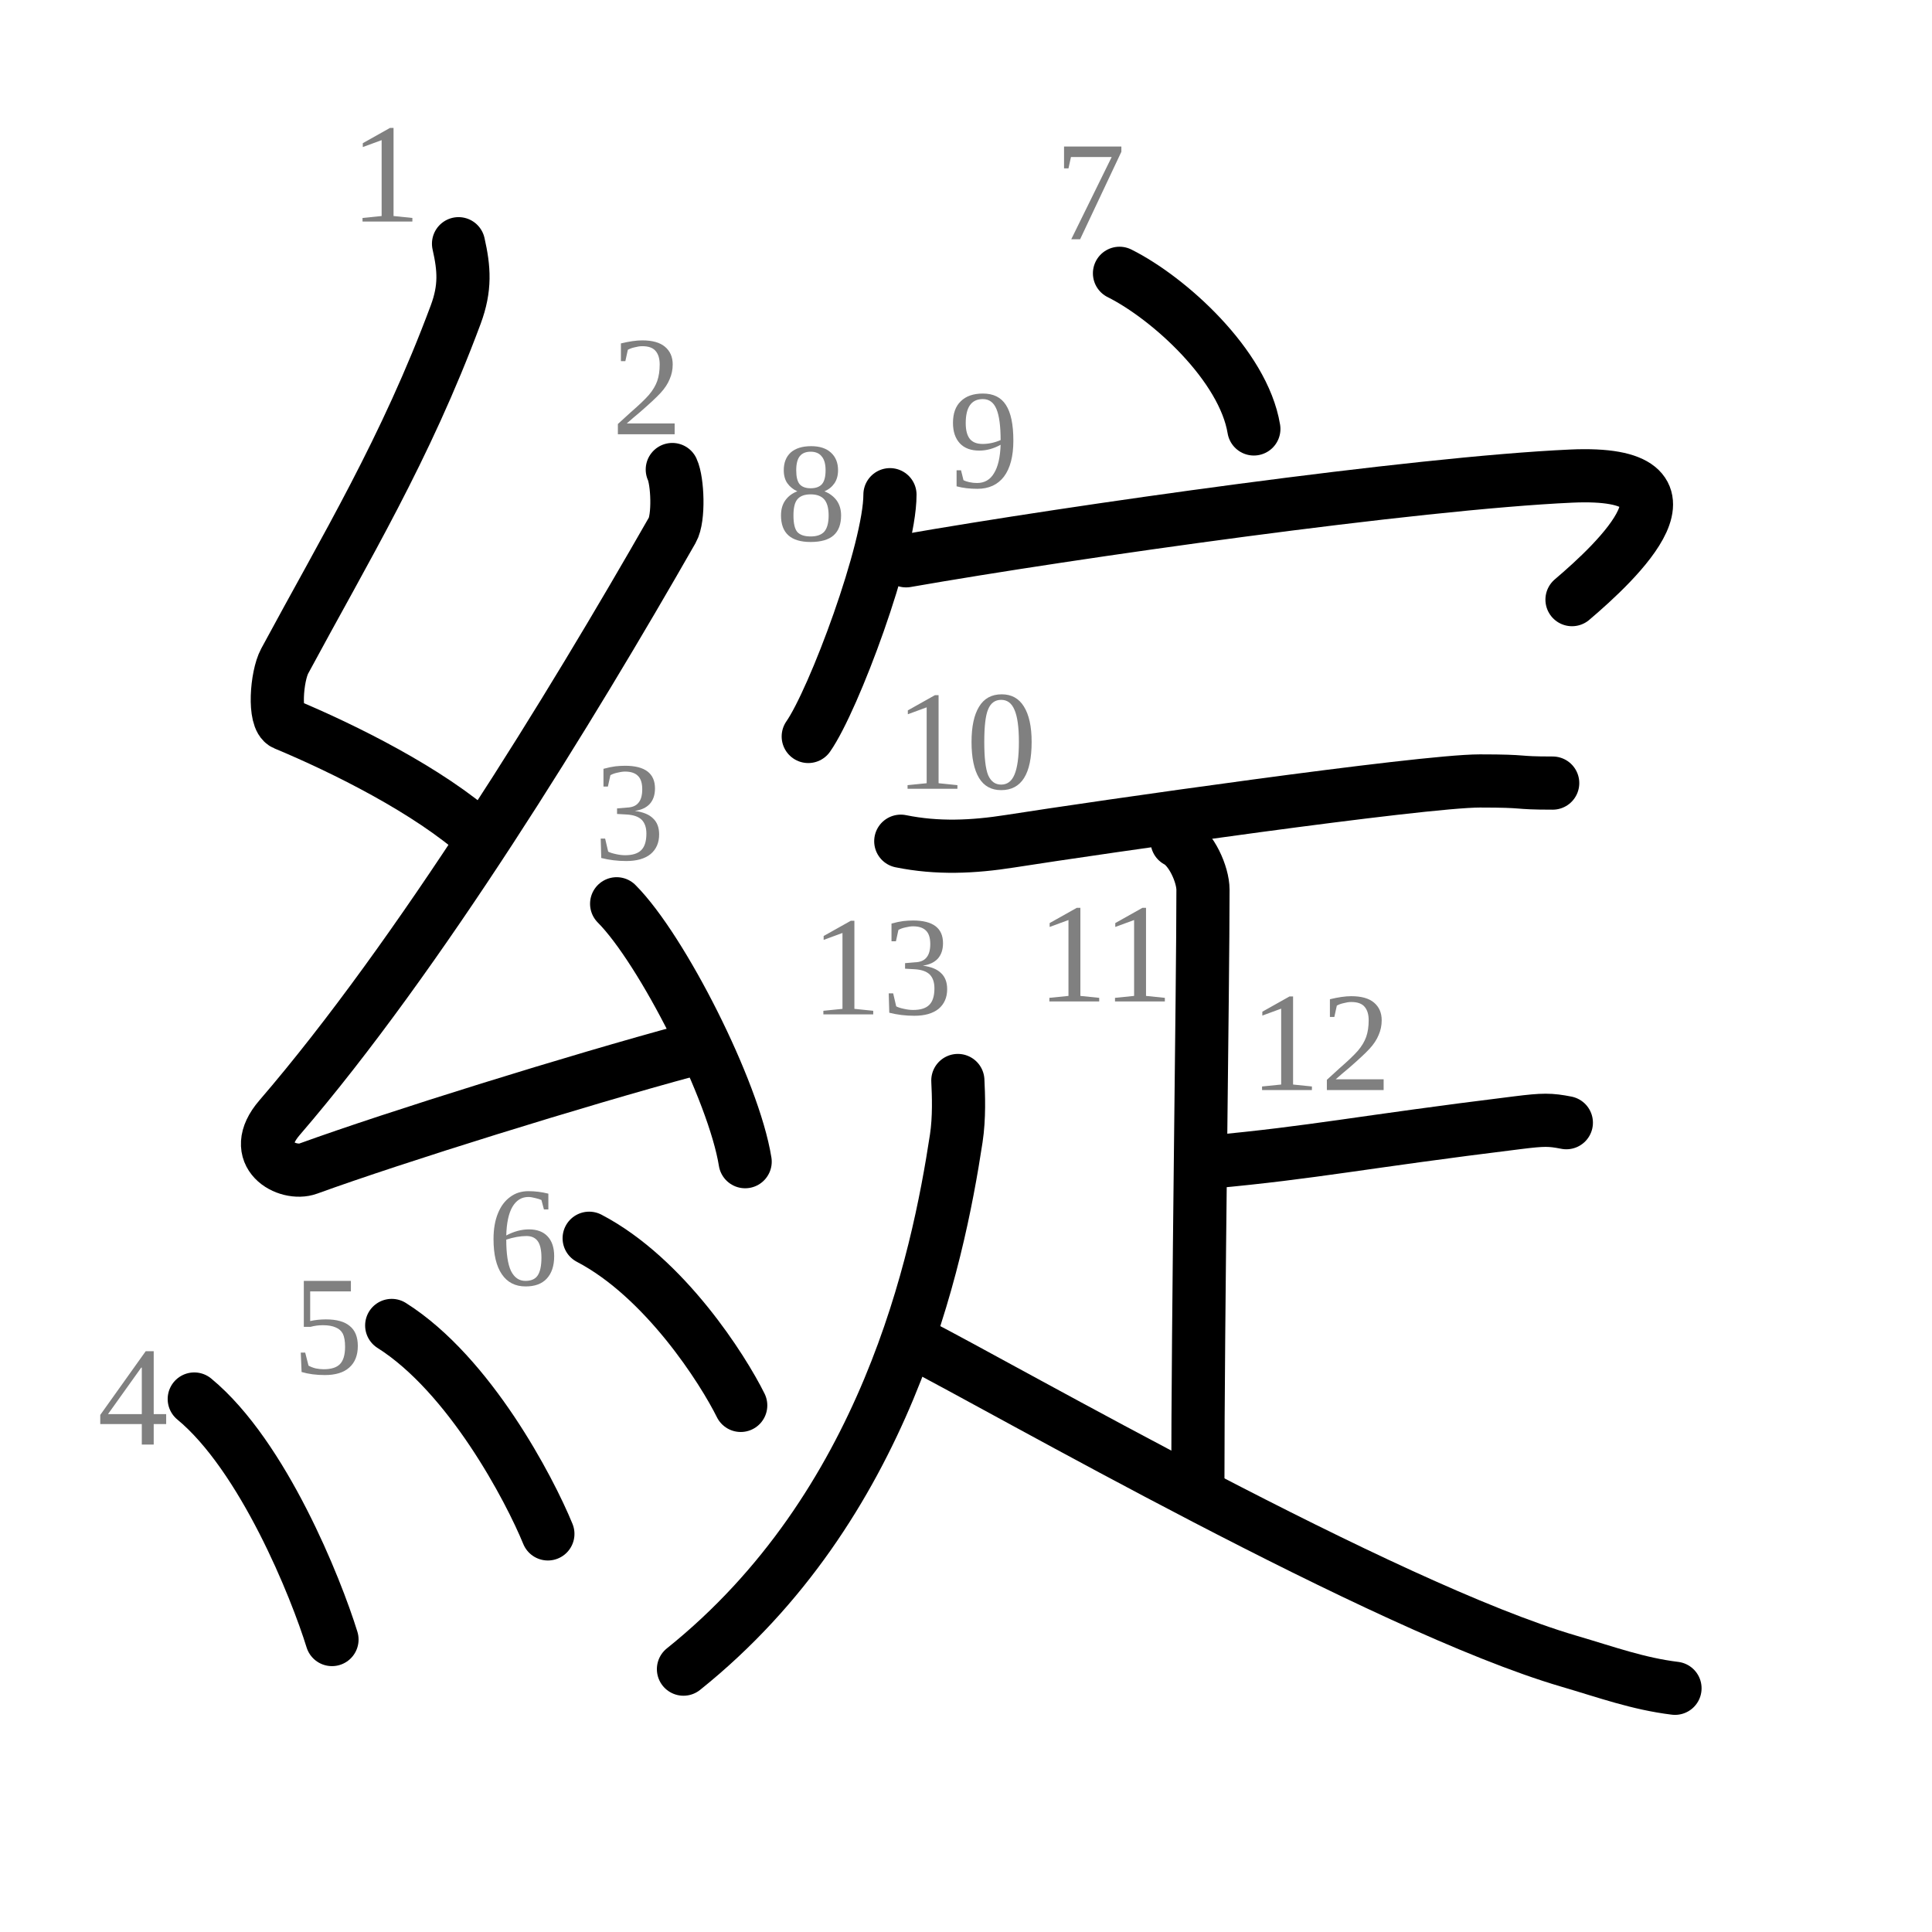
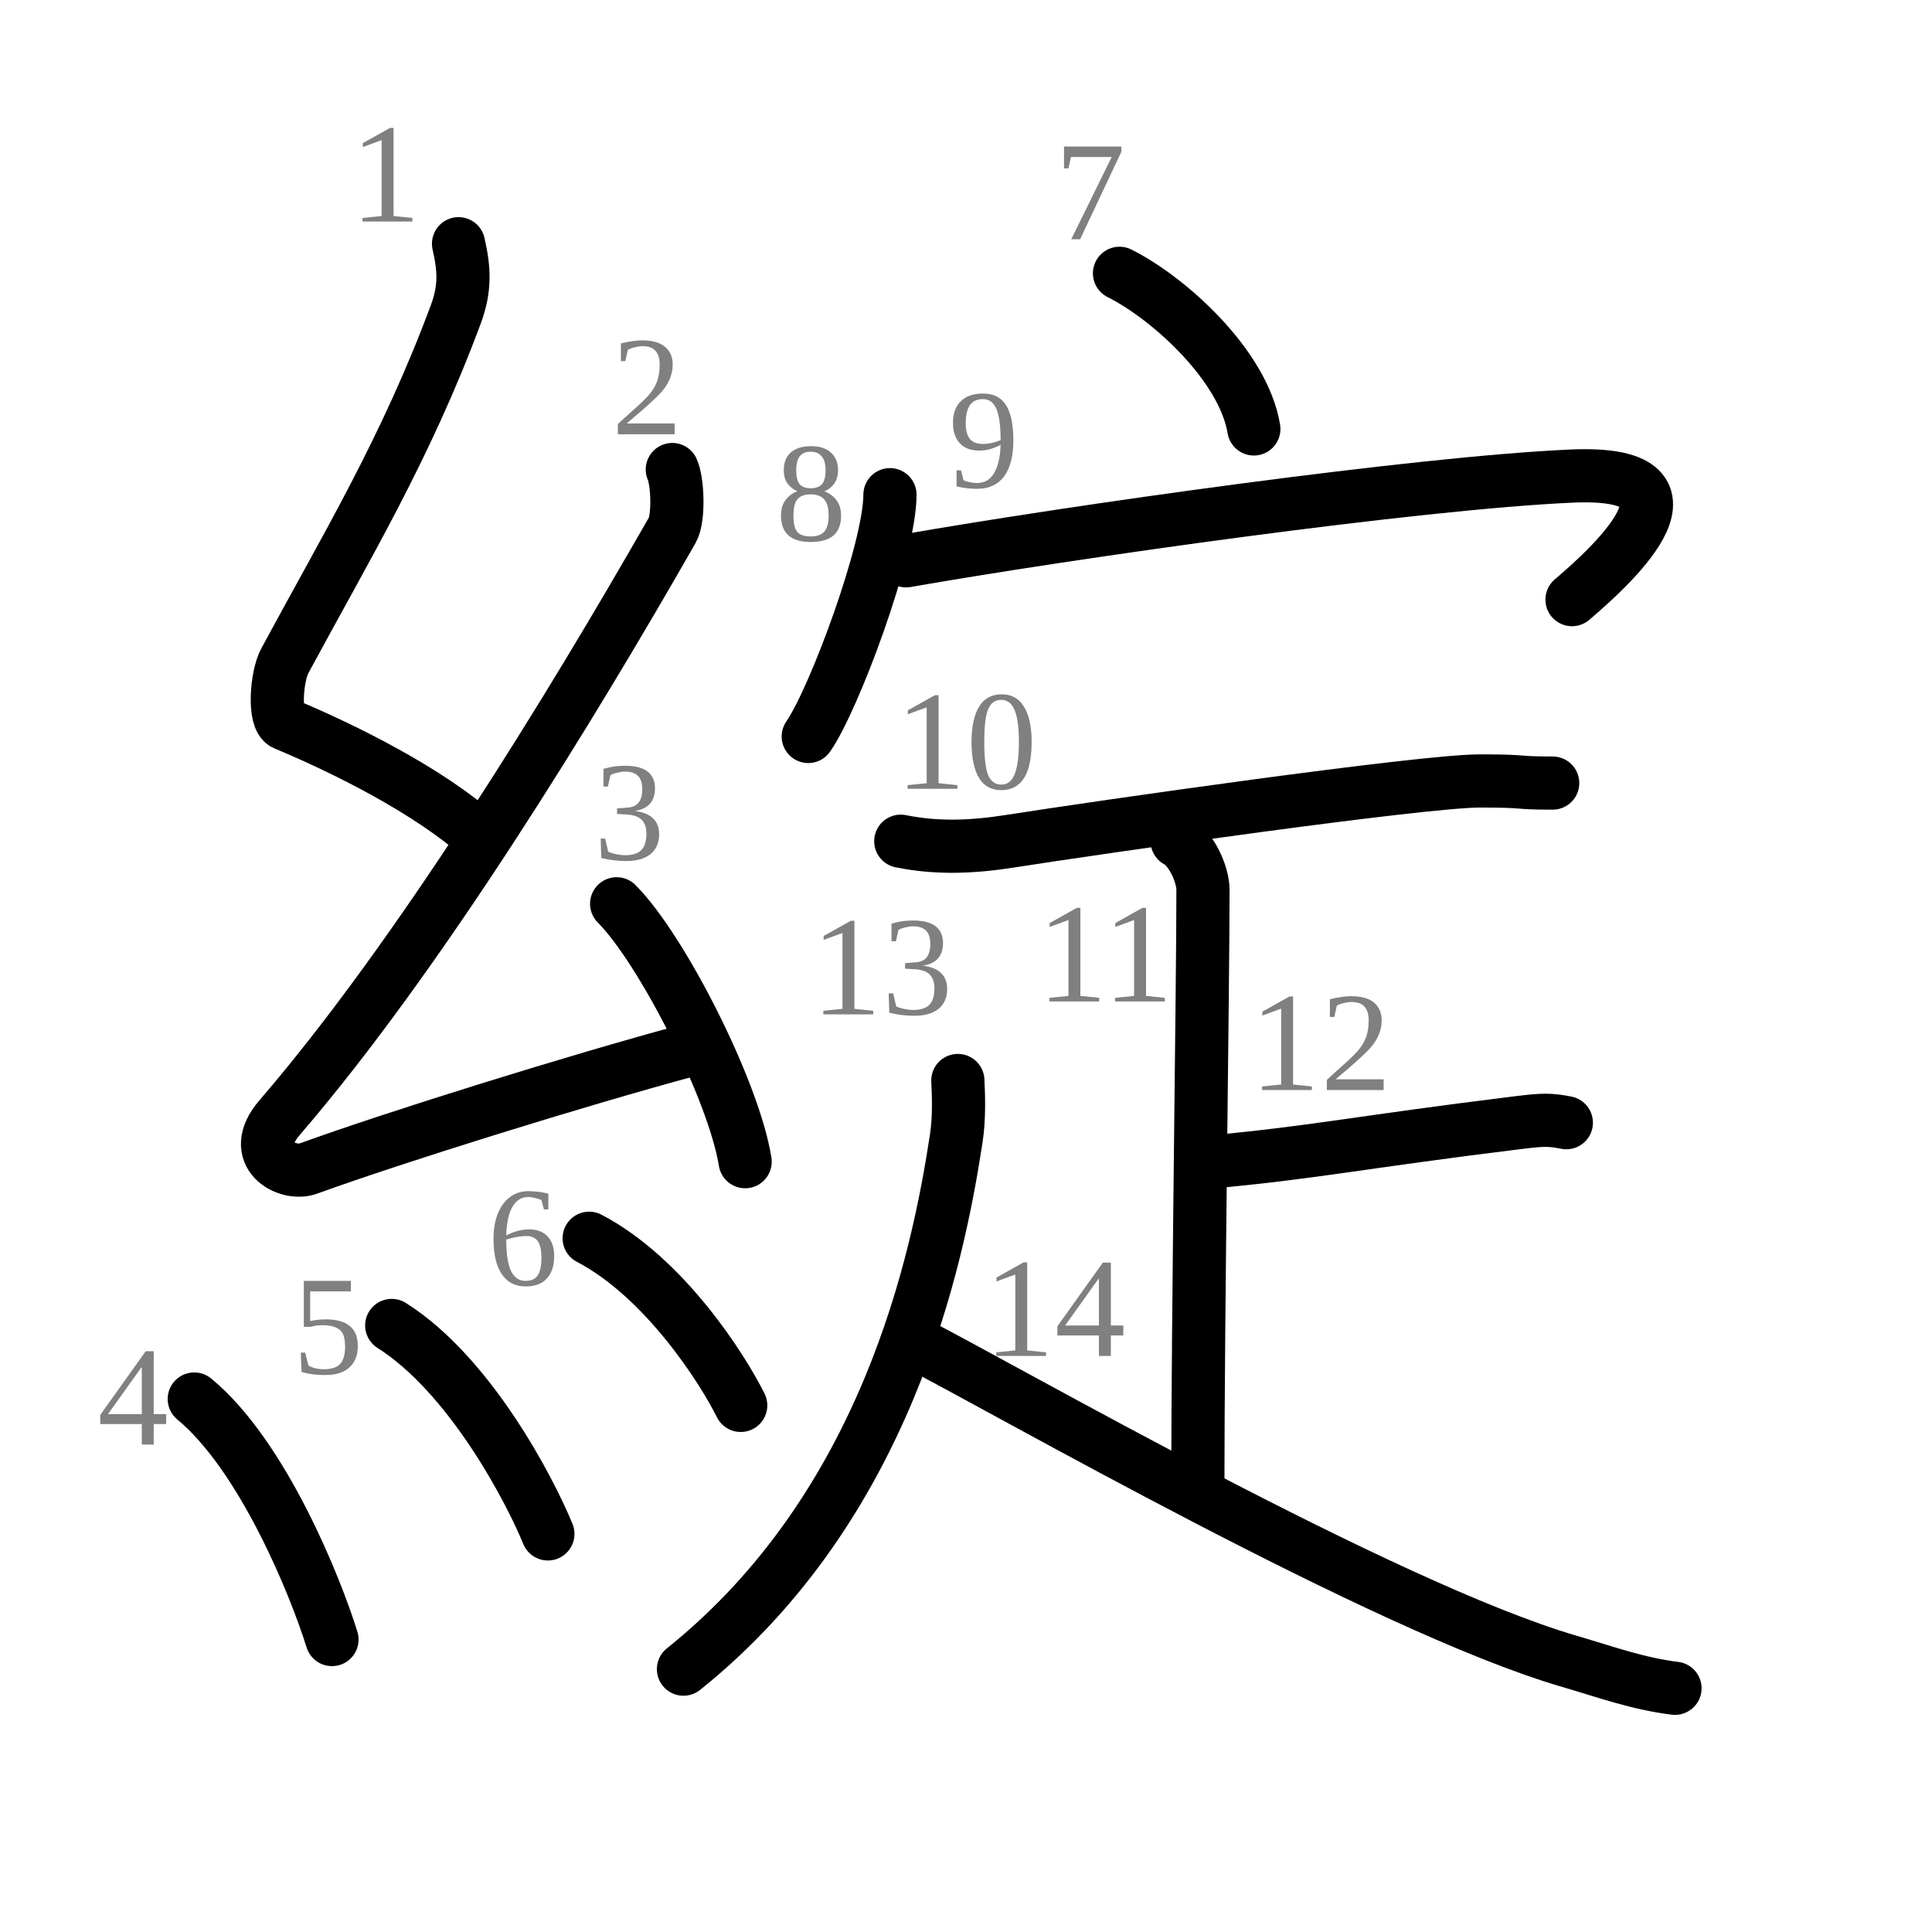
<svg xmlns="http://www.w3.org/2000/svg" xmlns:ns1="http://kanjivg.tagaini.net" width="109" height="109" viewBox="0 0 109 109">
  <g id="kvg:StrokePaths_07dbb-Kaisho" style="fill:none;stroke:#000000;stroke-width:3;stroke-linecap:round;stroke-linejoin:round;">
    <g id="kvg:07dbb-Kaisho" ns1:element="綻">
      <g id="kvg:07dbb-Kaisho-g1" ns1:element="糸" ns1:variant="true" ns1:position="left" ns1:radical="general">
        <path id="kvg:07dbb-Kaisho-s1" ns1:type="㇜" d="M25.87,13.75c0.32,1.41,0.4,2.49-0.16,4c-2.84,7.63-6.21,13.16-9.65,19.55c-0.46,0.86-0.64,3.27,0,3.54c3.38,1.41,8.12,3.77,11.02,6.36" />
        <path id="kvg:07dbb-Kaisho-s2" ns1:type="㇜" d="M37.93,26.49c0.3,0.64,0.39,2.74,0,3.42c-5.73,10.03-14.28,24-22.16,33.15c-1.81,2.1,0.45,3.3,1.62,2.87c4.93-1.79,15.15-4.97,21.48-6.68" />
        <path id="kvg:07dbb-Kaisho-s3" ns1:type="㇔" d="M34.79,50.99c2.56,2.57,6.61,10.55,7.25,14.55" />
        <path id="kvg:07dbb-Kaisho-s4" ns1:type="㇔" d="M10.96,78.93c3.89,3.21,6.87,10.66,7.77,13.57" />
        <path id="kvg:07dbb-Kaisho-s5" ns1:type="㇔" d="M22.1,74.78c4.4,2.78,7.78,9.24,8.81,11.76" />
        <path id="kvg:07dbb-Kaisho-s6" ns1:type="㇔" d="M33.24,69.86c4.27,2.23,7.55,7.41,8.55,9.43" />
      </g>
      <g id="kvg:07dbb-Kaisho-g2" ns1:element="定" ns1:position="right">
        <g id="kvg:07dbb-Kaisho-g3" ns1:element="宀" ns1:position="top">
          <path id="kvg:07dbb-Kaisho-s7" ns1:type="㇔/㇑a" d="M63.16,15.42c2.8,1.4,6.99,5.2,7.58,8.78" />
          <path id="kvg:07dbb-Kaisho-s8" ns1:type="㇔" d="M50.21,27.91c0,3.09-3.17,11.58-4.61,13.64" />
          <path id="kvg:07dbb-Kaisho-s9" ns1:type="㇖" d="M51.12,31.64c9.38-1.64,28.7-4.38,37.53-4.78c8.1-0.36,2.56,4.83,0.04,6.97" />
        </g>
        <g id="kvg:07dbb-Kaisho-g4" ns1:element="疋" ns1:variant="true" ns1:position="bottom">
          <path id="kvg:07dbb-Kaisho-s10" ns1:type="㇐" d="M50.82,47.46c2.07,0.42,4.07,0.33,6.17,0c4.97-0.78,23.21-3.4,26.5-3.4c2.84,0,1.83,0.12,4.11,0.12" />
          <g id="kvg:07dbb-Kaisho-g5" ns1:element="龰">
            <g id="kvg:07dbb-Kaisho-g6" ns1:element="卜" ns1:original="ト">
              <path id="kvg:07dbb-Kaisho-s11" ns1:type="㇑" d="M66.41,47.45c0.81,0.42,1.46,1.89,1.46,2.75c0,5.55-0.29,24.05-0.29,33.87" />
              <path id="kvg:07dbb-Kaisho-s12" ns1:type="㇐" d="M68.28,65.56c5.97-0.55,8.34-1.11,17.35-2.22c1.45-0.18,1.82-0.18,2.74,0" />
            </g>
            <g id="kvg:07dbb-Kaisho-g7" ns1:element="人">
              <path id="kvg:07dbb-Kaisho-s13" ns1:type="㇒" d="M54.04,60.96c0.04,0.81,0.09,2.1-0.09,3.27C52.9,71.13,50,85,38.56,94.17" />
              <path id="kvg:07dbb-Kaisho-s14" ns1:type="㇏" d="M51.69,75.8c4.81,2.45,26.4,14.87,36.82,17.92c2.18,0.64,3.89,1.27,5.99,1.53" />
            </g>
          </g>
        </g>
      </g>
    </g>
  </g>
  <g id="kvg:StrokeNumbers_07dbb-Kaisho" style="font-size:8;fill:#808080">
    <text transform="matrix(1 0 0 1 19.75 12.50)">1</text>
    <text transform="matrix(1 0 0 1 34.50 24.50)">2</text>
    <text transform="matrix(1 0 0 1 33.50 48.50)">3</text>
    <text transform="matrix(1 0 0 1 5.50 81.50)">4</text>
    <text transform="matrix(1 0 0 1 16.50 77.50)">5</text>
    <text transform="matrix(1 0 0 1 27.50 72.50)">6</text>
    <text transform="matrix(1 0 0 1 59.50 13.50)">7</text>
    <text transform="matrix(1 0 0 1 43.75 30.50)">8</text>
    <text transform="matrix(1 0 0 1 53.50 27.50)">9</text>
    <text transform="matrix(1 0 0 1 50.50 44.50)">10</text>
    <text transform="matrix(1 0 0 1 58.50 56.50)">11</text>
    <text transform="matrix(1 0 0 1 70.50 61.50)">12</text>
    <text transform="matrix(1 0 0 1 45.75 57.23)">13</text>
+     <text transform="matrix(1 0 0 1 55.50 76.50)">14</text>
  </g>
</svg>
